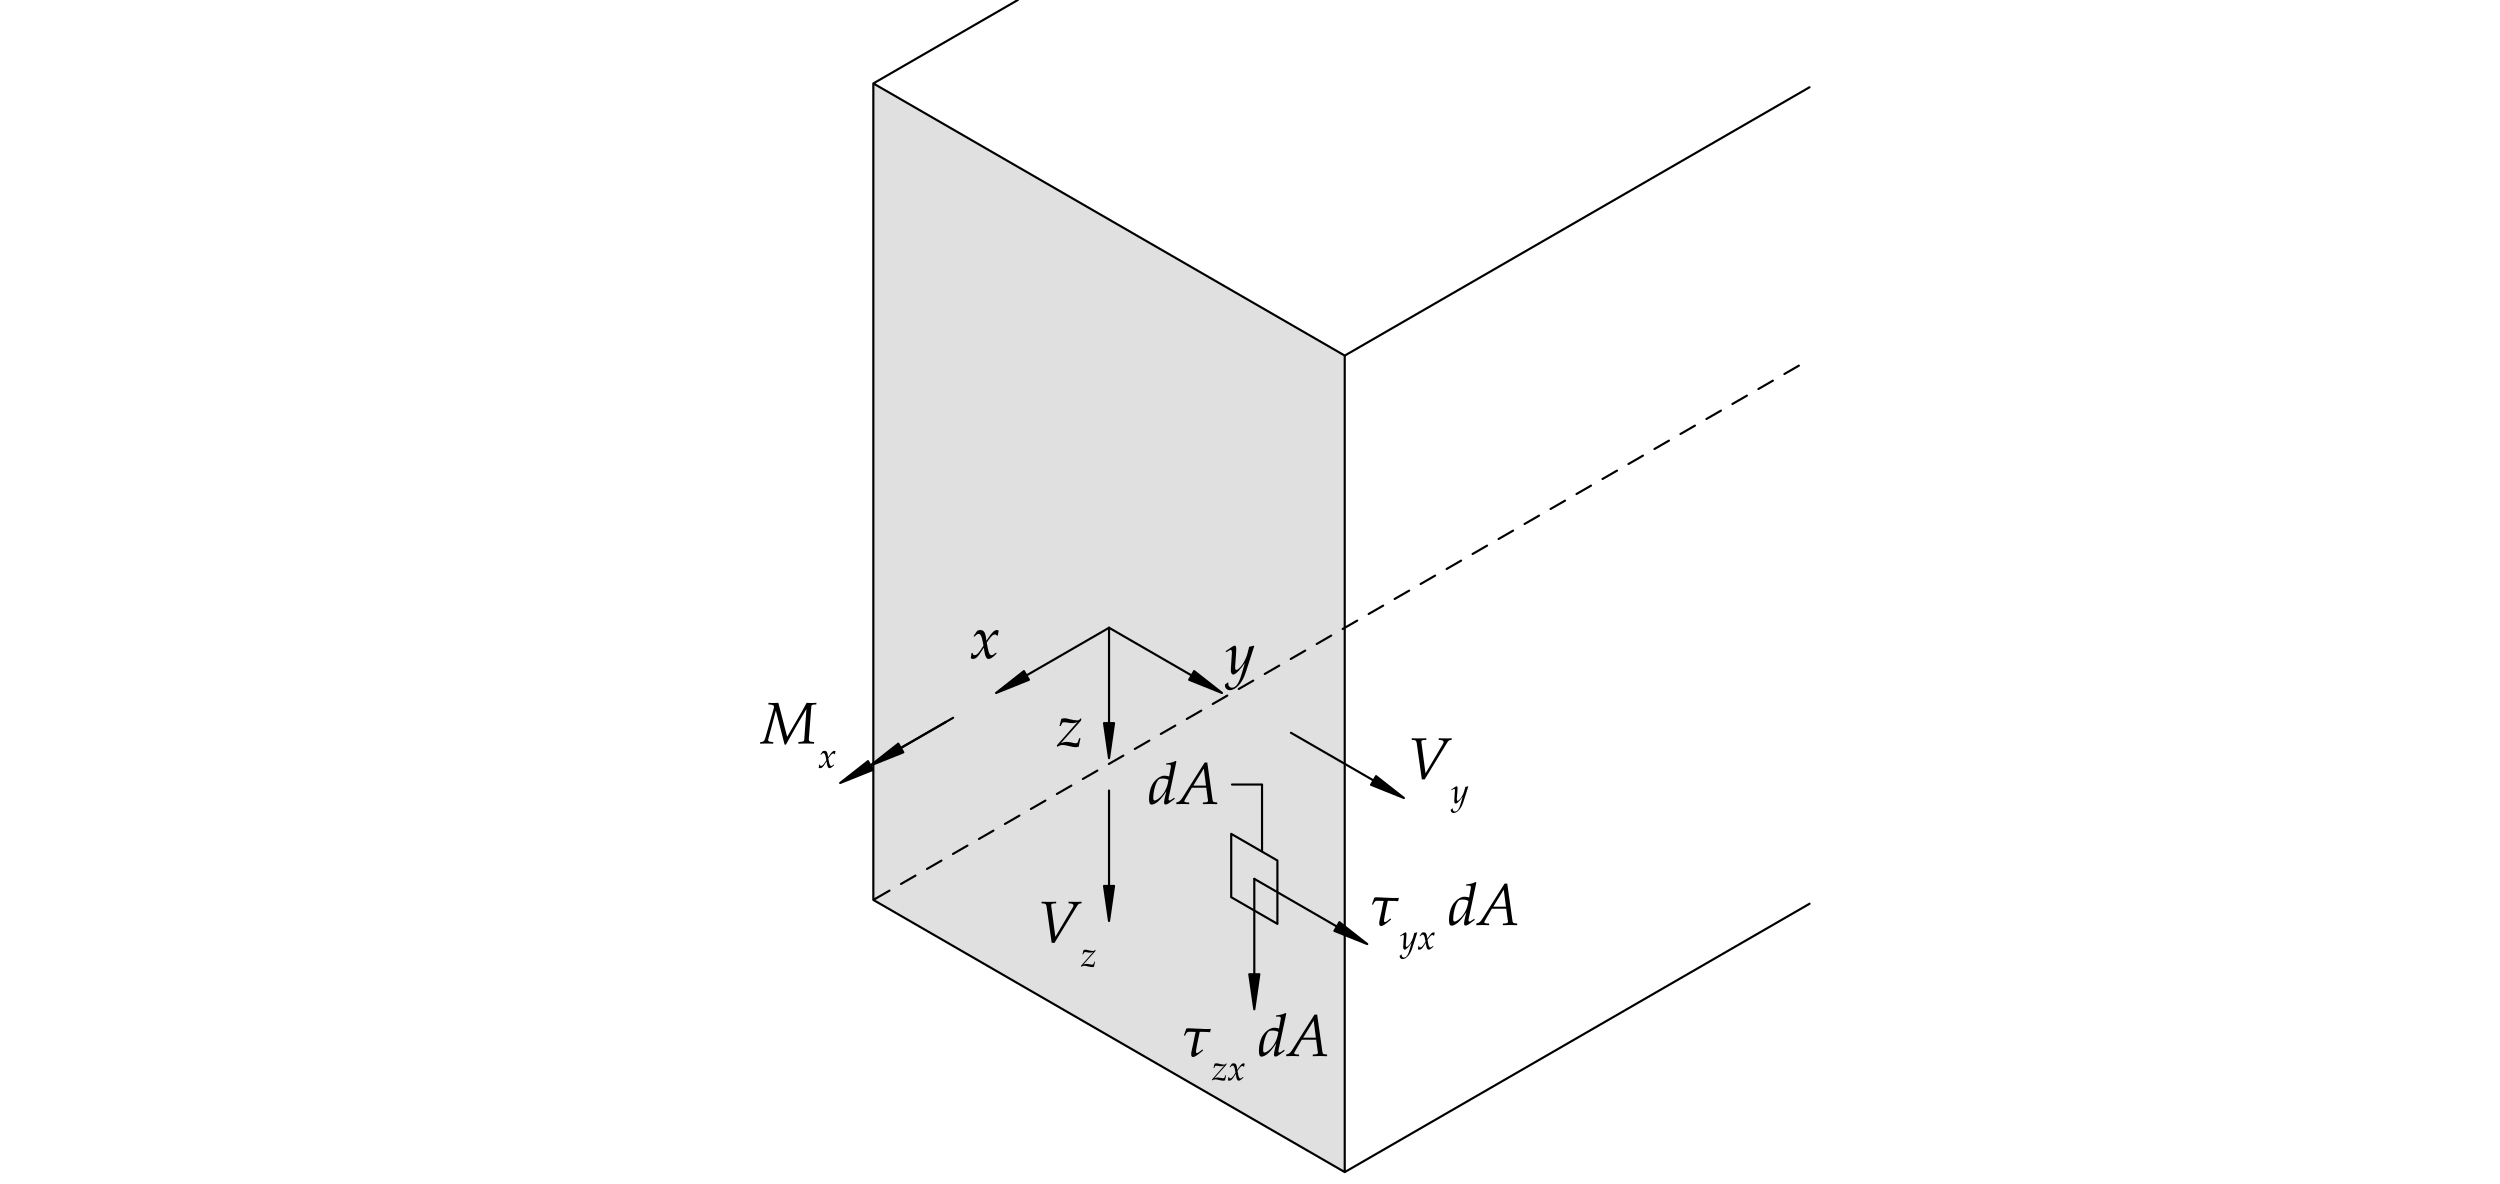
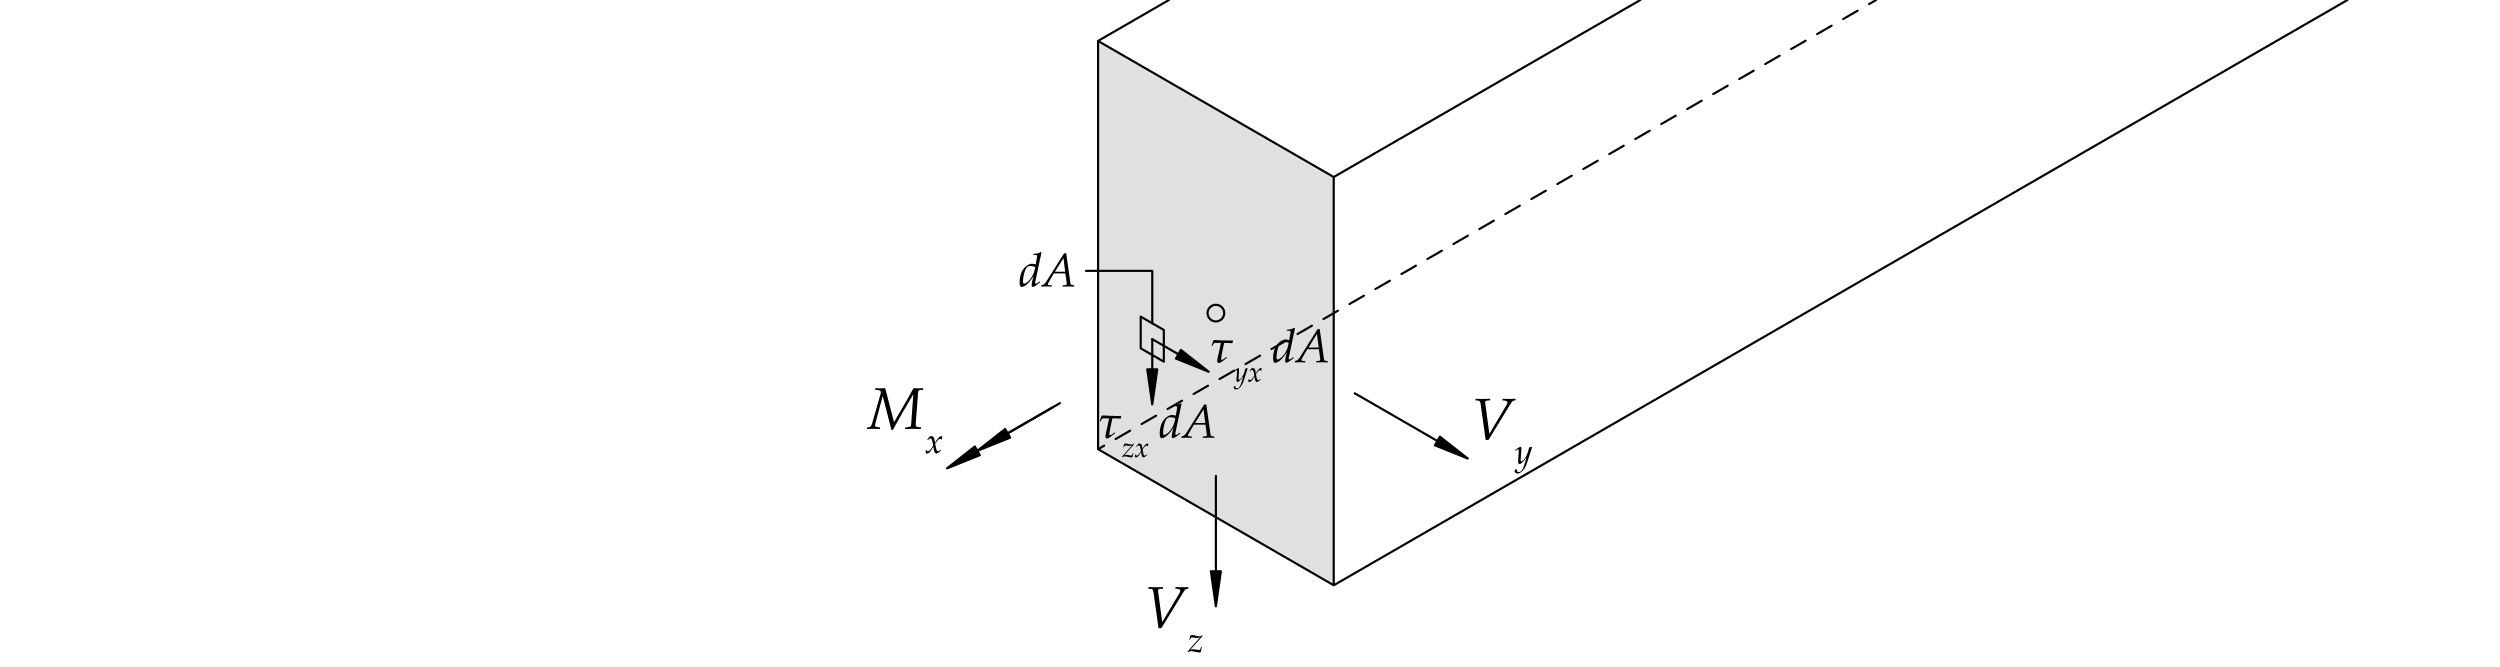
- <svg xmlns="http://www.w3.org/2000/svg" version="1.1" id="svg1" width="566.929" height="268.347" viewBox="0 0 566.929 268.347">
+ <svg xmlns="http://www.w3.org/2000/svg" version="1.1" id="svg1" width="566.929" height="151.181" viewBox="0 0 566.929 151.181">
  <defs id="defs1">
-     <clipPath clipPathUnits="userSpaceOnUse" id="clipPath3">
-       <path d="M 88.094,201.262 V -0.002 H 307.761 V 201.262 H 88.094" transform="matrix(1,0,0,-1,-165.0108,89.28959)" clip-rule="evenodd" id="path3" />
-     </clipPath>
    <clipPath clipPathUnits="userSpaceOnUse" id="clipPath4">
-       <path d="M 88.094,201.262 V -0.002 H 307.761 V 201.262 H 88.094" transform="matrix(1,0,0,-1,-208.4153,86.6405)" clip-rule="evenodd" id="path4" />
+       <path d="M -0.004,-0.001 V 113.387 H 425.201 V -0.001 H -0.004" transform="matrix(1,0,0,-1,-194.5728,6.61933)" clip-rule="evenodd" id="path4" />
    </clipPath>
    <clipPath clipPathUnits="userSpaceOnUse" id="clipPath5">
-       <path d="M 88.094,201.262 V -0.002 H 307.761 V 201.262 H 88.094" transform="matrix(1,0,0,-1,-176.3996,40.9778)" clip-rule="evenodd" id="path5" />
+       <path d="M -0.004,-0.001 V 113.387 H 425.201 V -0.001 H -0.004" transform="matrix(1,0,0,-1,-202.0062,2.485473)" clip-rule="evenodd" id="path5" />
    </clipPath>
    <clipPath clipPathUnits="userSpaceOnUse" id="clipPath6">
-       <path d="M 88.094,201.262 V -0.002 H 307.761 V 201.262 H 88.094" transform="matrix(1,0,0,-1,-183.833,36.84394)" clip-rule="evenodd" id="path6" />
+       <path d="M -0.004,-0.001 V 113.387 H 425.201 V -0.001 H -0.004" transform="matrix(1,0,0,-1,-147.6307,40.44626)" clip-rule="evenodd" id="path6" />
    </clipPath>
    <clipPath clipPathUnits="userSpaceOnUse" id="clipPath7">
-       <path d="M 88.094,201.262 V -0.002 H 307.761 V 201.262 H 88.094" transform="matrix(1,0,0,-1,-239.3553,68.77726)" clip-rule="evenodd" id="path7" />
+       <path d="M -0.004,-0.001 V 113.387 H 425.201 V -0.001 H -0.004" transform="matrix(1,0,0,-1,-157.366,36.3124)" clip-rule="evenodd" id="path7" />
    </clipPath>
    <clipPath clipPathUnits="userSpaceOnUse" id="clipPath8">
-       <path d="M 88.094,201.262 V -0.002 H 307.761 V 201.262 H 88.094" transform="matrix(1,0,0,-1,-246.7887,64.6434)" clip-rule="evenodd" id="path8" />
+       <path d="M -0.004,-0.001 V 113.387 H 425.201 V -0.001 H -0.004" transform="matrix(1,0,0,-1,-250.2131,38.64242)" clip-rule="evenodd" id="path8" />
    </clipPath>
    <clipPath clipPathUnits="userSpaceOnUse" id="clipPath9">
-       <path d="M 88.094,201.262 V -0.002 H 307.761 V 201.262 H 88.094" transform="matrix(1,0,0,-1,-201.1406,21.65498)" clip-rule="evenodd" id="path9" />
+       <path d="M -0.004,-0.001 V 113.387 H 425.201 V -0.001 H -0.004" transform="matrix(1,0,0,-1,-257.6465,34.50856)" clip-rule="evenodd" id="path9" />
    </clipPath>
    <clipPath clipPathUnits="userSpaceOnUse" id="clipPath10">
-       <path d="M 88.094,201.262 V -0.002 H 307.761 V 201.262 H 88.094" transform="matrix(1,0,0,-1,-206.1214,17.52112)" clip-rule="evenodd" id="path10" />
+       <path d="M -0.004,-0.001 V 113.387 H 425.201 V -0.001 H -0.004" transform="matrix(1,0,0,-1,-205.8718,51.77657)" clip-rule="evenodd" id="path10" />
    </clipPath>
    <clipPath clipPathUnits="userSpaceOnUse" id="clipPath11">
-       <path d="M 88.094,201.262 V -0.002 H 307.761 V 201.262 H 88.094" transform="matrix(1,0,0,-1,-213.9408,21.65498)" clip-rule="evenodd" id="path11" />
+       <path d="M -0.004,-0.001 V 113.387 H 425.201 V -0.001 H -0.004" transform="matrix(1,0,0,-1,-209.8564,48.46949)" clip-rule="evenodd" id="path11" />
    </clipPath>
    <clipPath clipPathUnits="userSpaceOnUse" id="clipPath12">
-       <path d="M 88.094,201.262 V -0.002 H 307.761 V 201.262 H 88.094" transform="matrix(1,0,0,-1,-233.1224,43.93321)" clip-rule="evenodd" id="path12" />
+       <path d="M -0.004,-0.001 V 113.387 H 425.201 V -0.001 H -0.004" transform="matrix(1,0,0,-1,-216.3893,51.77657)" clip-rule="evenodd" id="path12" />
    </clipPath>
    <clipPath clipPathUnits="userSpaceOnUse" id="clipPath13">
-       <path d="M 88.094,201.262 V -0.002 H 307.761 V 201.262 H 88.094" transform="matrix(1,0,0,-1,-238.1032,39.79935)" clip-rule="evenodd" id="path13" />
+       <path d="M -0.004,-0.001 V 113.387 H 425.201 V -0.001 H -0.004" transform="matrix(1,0,0,-1,-186.8597,38.94559)" clip-rule="evenodd" id="path13" />
    </clipPath>
    <clipPath clipPathUnits="userSpaceOnUse" id="clipPath14">
-       <path d="M 88.094,201.262 V -0.002 H 307.761 V 201.262 H 88.094" transform="matrix(1,0,0,-1,-246.2694,43.93321)" clip-rule="evenodd" id="path14" />
+       <path d="M -0.004,-0.001 V 113.387 H 425.201 V -0.001 H -0.004" transform="matrix(1,0,0,-1,-190.8443,35.63851)" clip-rule="evenodd" id="path14" />
    </clipPath>
    <clipPath clipPathUnits="userSpaceOnUse" id="clipPath15">
-       <path d="M 88.094,201.262 V -0.002 H 307.761 V 201.262 H 88.094" transform="matrix(1,0,0,-1,-179.7557,74.2843)" clip-rule="evenodd" id="path15" />
+       <path d="M -0.004,-0.001 V 113.387 H 425.201 V -0.001 H -0.004" transform="matrix(1,0,0,-1,-197.0998,38.94559)" clip-rule="evenodd" id="path15" />
    </clipPath>
    <clipPath clipPathUnits="userSpaceOnUse" id="clipPath16">
-       <path d="M 88.094,201.262 V -0.002 H 307.761 V 201.262 H 88.094" transform="matrix(1,0,0,-1,-129.4574,74.80473)" clip-rule="evenodd" id="path16" />
-     </clipPath>
-     <clipPath clipPathUnits="userSpaceOnUse" id="clipPath17">
-       <path d="M 88.094,201.262 V -0.002 H 307.761 V 201.262 H 88.094" transform="matrix(1,0,0,-1,-139.1927,70.67087)" clip-rule="evenodd" id="path17" />
-     </clipPath>
-     <clipPath clipPathUnits="userSpaceOnUse" id="clipPath18">
-       <path d="M 88.094,201.262 V -0.002 H 307.761 V 201.262 H 88.094" transform="matrix(1,0,0,-1,-195.2525,64.52129)" clip-rule="evenodd" id="path18" />
+       <path d="M -0.004,-0.001 V 113.387 H 425.201 V -0.001 H -0.004" transform="matrix(1,0,0,-1,-173.2714,64.66904)" clip-rule="evenodd" id="path16" />
    </clipPath>
  </defs>
  <g id="layer-MC0">
-     <path id="path1" d="M 148.535,187.07 V 48.202 l 80.176,-46.29 v 138.869 z" style="fill:#e0e0e0;fill-opacity:1;fill-rule:nonzero;stroke:none" transform="matrix(1.333333,0,0,-1.333333,0,268.3467)" />
+     <path id="path1" d="M 186.752,106.422 V 36.988 L 226.84,13.843 v 69.434 z" style="fill:#e0e0e0;fill-opacity:1;fill-rule:nonzero;stroke:none" transform="matrix(1.333333,0,0,-1.333333,0,151.1813)" />
  </g>
-   <path id="path2" d="m 148.825,48.369 2.455,1.417 m 1.964,1.134 2.455,1.417 m 1.964,1.134 2.455,1.417 m 1.964,1.134 2.455,1.417 m 1.964,1.134 2.455,1.417 m 1.964,1.134 2.455,1.417 m 1.964,1.134 2.455,1.417 m 1.964,1.134 2.455,1.417 m 1.964,1.134 2.455,1.417 m 1.964,1.134 2.455,1.417 m 1.964,1.134 2.455,1.417 m 1.964,1.134 2.455,1.417 m 1.964,1.134 2.455,1.417 m 1.964,1.134 2.455,1.417 m 1.964,1.134 2.455,1.417 m 1.964,1.134 2.455,1.417 m 1.964,1.134 2.455,1.417 m 1.964,1.134 2.455,1.417 m 1.964,1.134 2.455,1.417 m 1.964,1.134 2.455,1.417 m 1.964,1.134 2.455,1.417 m 1.964,1.134 2.455,1.417 m 1.964,1.134 2.455,1.417 m 1.964,1.134 2.455,1.417 m 1.964,1.134 2.455,1.417 m 1.964,1.134 2.455,1.417 m 1.964,1.134 2.455,1.417 m 1.964,1.134 2.455,1.417 m 1.964,1.134 2.455,1.417 m 1.964,1.134 2.455,1.417 m 1.964,1.134 2.455,1.417 m 1.964,1.134 2.455,1.417 m 1.964,1.134 2.455,1.417 m 1.964,1.134 2.455,1.417 m 1.964,1.134 2.455,1.417 m 1.964,1.134 2.455,1.417 M 148.535,48.202 v 0 138.869 M 228.711,1.912 v 138.869 l -80.176,46.29 m 0,-138.869 80.176,-46.29 m -80.176,185.158 24.58,14.192 m 134.646,-14.841 -79.051,-45.64 m 0,-138.869 79.051,45.64" style="fill:none;stroke:#000000;stroke-width:0.368;stroke-linecap:round;stroke-linejoin:round;stroke-miterlimit:10;stroke-dasharray:none;stroke-opacity:1" transform="matrix(1.333333,0,0,-1.333333,0,268.3467)" />
-   <text id="text2" xml:space="preserve" transform="matrix(1.333333,0,0,1.333333,220.0144,149.2939)" clip-path="url(#clipPath3)">
-     <tspan style="font-style:italic;font-variant:normal;font-weight:normal;font-stretch:normal;font-size:10.007px;font-family:'Palatino Linotype';writing-mode:lr-tb;fill:#000000;fill-opacity:1;fill-rule:nonzero;stroke:none" x="0" y="0" id="tspan2">x</tspan>
+   <path id="path2" d="m 208.213,60.133 c 0,0.783 -0.635,1.417 -1.417,1.417 m 0,0 c -0.783,0 -1.417,-0.635 -1.417,-1.417 m 0,0 c 0,-0.783 0.635,-1.417 1.417,-1.417 m 0,0 c 0.783,0 1.417,0.635 1.417,1.417" style="fill:none;stroke:#000000;stroke-width:0.368;stroke-linecap:round;stroke-linejoin:round;stroke-miterlimit:10;stroke-dasharray:none;stroke-opacity:1" transform="matrix(1.333333,0,0,-1.333333,0,151.1813)" />
+   <path id="path3" d="m 186.752,36.988 1.032,0.596 m 1.964,1.134 2.455,1.417 m 1.964,1.134 2.455,1.417 m 1.964,1.134 2.455,1.417 m 1.964,1.134 2.455,1.417 m 1.964,1.134 2.455,1.417 m 1.964,1.134 2.455,1.417 m 1.964,1.134 2.455,1.417 m 1.964,1.134 2.455,1.417 m 1.964,1.134 2.455,1.417 m 1.964,1.134 2.455,1.417 m 1.964,1.134 2.455,1.417 m 1.964,1.134 2.455,1.417 m 1.964,1.134 2.455,1.417 m 1.964,1.134 2.455,1.417 m 1.964,1.134 2.455,1.417 m 1.964,1.134 2.455,1.417 m 1.964,1.134 2.455,1.417 m 1.964,1.134 2.455,1.417 m 1.964,1.134 2.455,1.417 m 1.964,1.134 2.455,1.417 m 1.964,1.134 2.455,1.417 m 1.964,1.134 2.455,1.417 m 1.964,1.134 2.455,1.417 m 1.964,1.134 2.455,1.417 m 1.964,1.134 2.455,1.417 m 1.964,1.134 2.455,1.417 m 1.964,1.134 2.455,1.417 m 1.964,1.134 2.455,1.417 m 1.964,1.134 2.455,1.417 m 1.964,1.134 1.187,0.685 m -132.327,-76.399 v 0 69.434 M 226.84,13.843 v 69.434 l -40.088,23.145 m 0,-69.434 40.088,-23.145 m -40.088,92.579 12.063,6.965 m 80.176,0 -52.151,-30.109 m 0,-69.434 172.415,99.544" style="fill:none;stroke:#000000;stroke-width:0.368;stroke-linecap:round;stroke-linejoin:round;stroke-miterlimit:10;stroke-dasharray:none;stroke-opacity:1" transform="matrix(1.333333,0,0,-1.333333,0,151.1813)" />
+   <text id="text3" xml:space="preserve" transform="matrix(1.333333,0,0,1.333333,259.4304,142.3556)" clip-path="url(#clipPath4)">
+     <tspan style="font-style:italic;font-variant:normal;font-weight:normal;font-stretch:normal;font-size:10.007px;font-family:'Palatino Linotype';writing-mode:lr-tb;fill:#000000;fill-opacity:1;fill-rule:nonzero;stroke:none" x="0" y="0" id="tspan3">V</tspan>
  </text>
-   <text id="text3" xml:space="preserve" transform="matrix(1.333333,0,0,1.333333,277.887,152.826)" clip-path="url(#clipPath4)">
-     <tspan style="font-style:italic;font-variant:normal;font-weight:normal;font-stretch:normal;font-size:10.007px;font-family:'Palatino Linotype';writing-mode:lr-tb;fill:#000000;fill-opacity:1;fill-rule:nonzero;stroke:none" x="0" y="0" id="tspan3">y</tspan>
+   <text id="text4" xml:space="preserve" transform="matrix(1.333333,0,0,1.333333,269.3416,147.8674)" clip-path="url(#clipPath5)">
+     <tspan style="font-style:italic;font-variant:normal;font-weight:normal;font-stretch:normal;font-size:6.004px;font-family:'Palatino Linotype';writing-mode:lr-tb;fill:#000000;fill-opacity:1;fill-rule:nonzero;stroke:none" x="0" y="0" id="tspan4">z</tspan>
  </text>
-   <text id="text4" xml:space="preserve" transform="matrix(1.333333,0,0,1.333333,235.1994,213.7096)" clip-path="url(#clipPath5)">
-     <tspan style="font-style:italic;font-variant:normal;font-weight:normal;font-stretch:normal;font-size:10.007px;font-family:'Palatino Linotype';writing-mode:lr-tb;fill:#000000;fill-opacity:1;fill-rule:nonzero;stroke:none" x="0" y="0" id="tspan4">V</tspan>
+   <text id="text5" xml:space="preserve" transform="matrix(1.333333,0,0,1.333333,196.8409,97.25299)" clip-path="url(#clipPath6)">
+     <tspan style="font-style:italic;font-variant:normal;font-weight:normal;font-stretch:normal;font-size:10.007px;font-family:'Palatino Linotype';writing-mode:lr-tb;fill:#000000;fill-opacity:1;fill-rule:nonzero;stroke:none" x="0" y="0" id="tspan5">M</tspan>
  </text>
-   <text id="text5" xml:space="preserve" transform="matrix(1.333333,0,0,1.333333,245.1106,219.2214)" clip-path="url(#clipPath6)">
-     <tspan style="font-style:italic;font-variant:normal;font-weight:normal;font-stretch:normal;font-size:6.004px;font-family:'Palatino Linotype';writing-mode:lr-tb;fill:#000000;fill-opacity:1;fill-rule:nonzero;stroke:none" x="0" y="0" id="tspan5">z</tspan>
+   <text id="text6" xml:space="preserve" transform="matrix(1.333333,0,0,1.333333,209.8213,102.7648)" clip-path="url(#clipPath7)">
+     <tspan style="font-style:italic;font-variant:normal;font-weight:normal;font-stretch:normal;font-size:6.004px;font-family:'Palatino Linotype';writing-mode:lr-tb;fill:#000000;fill-opacity:1;fill-rule:nonzero;stroke:none" x="0" y="0" id="tspan6">x</tspan>
  </text>
-   <text id="text6" xml:space="preserve" transform="matrix(1.333333,0,0,1.333333,319.1404,176.6437)" clip-path="url(#clipPath7)">
-     <tspan style="font-style:italic;font-variant:normal;font-weight:normal;font-stretch:normal;font-size:10.007px;font-family:'Palatino Linotype';writing-mode:lr-tb;fill:#000000;fill-opacity:1;fill-rule:nonzero;stroke:none" x="0" y="0" id="tspan6">V</tspan>
+   <text id="text7" xml:space="preserve" transform="matrix(1.333333,0,0,1.333333,333.6174,99.65811)" clip-path="url(#clipPath8)">
+     <tspan style="font-style:italic;font-variant:normal;font-weight:normal;font-stretch:normal;font-size:10.007px;font-family:'Palatino Linotype';writing-mode:lr-tb;fill:#000000;fill-opacity:1;fill-rule:nonzero;stroke:none" x="0" y="0" id="tspan7">V</tspan>
  </text>
-   <text id="text7" xml:space="preserve" transform="matrix(1.333333,0,0,1.333333,329.0516,182.1555)" clip-path="url(#clipPath8)">
-     <tspan style="font-style:italic;font-variant:normal;font-weight:normal;font-stretch:normal;font-size:6.004px;font-family:'Palatino Linotype';writing-mode:lr-tb;fill:#000000;fill-opacity:1;fill-rule:nonzero;stroke:none" x="0" y="0" id="tspan7">y</tspan>
+   <text id="text8" xml:space="preserve" transform="matrix(1.333333,0,0,1.333333,343.5286,105.1699)" clip-path="url(#clipPath9)">
+     <tspan style="font-style:italic;font-variant:normal;font-weight:normal;font-stretch:normal;font-size:6.004px;font-family:'Palatino Linotype';writing-mode:lr-tb;fill:#000000;fill-opacity:1;fill-rule:nonzero;stroke:none" x="0" y="0" id="tspan8">y</tspan>
  </text>
-   <text id="text8" xml:space="preserve" transform="matrix(1.333333,0,0,1.333333,268.1875,239.4734)" clip-path="url(#clipPath9)">
-     <tspan style="font-style:italic;font-variant:normal;font-weight:normal;font-stretch:normal;font-size:10.007px;font-family:'Palatino Linotype';writing-mode:lr-tb;fill:#000000;fill-opacity:1;fill-rule:nonzero;stroke:none" x="0" y="0" id="tspan8">τ</tspan>
+   <text id="text9" xml:space="preserve" transform="matrix(1.333333,0,0,1.333333,274.4957,82.14591)" clip-path="url(#clipPath10)">
+     <tspan style="font-style:italic;font-variant:normal;font-weight:normal;font-stretch:normal;font-size:8.006px;font-family:'Palatino Linotype';writing-mode:lr-tb;fill:#000000;fill-opacity:1;fill-rule:nonzero;stroke:none" x="0" y="0" id="tspan9">τ</tspan>
  </text>
-   <text id="text9" xml:space="preserve" transform="matrix(1.333333,0,0,1.333333,274.8285,244.9852)" clip-path="url(#clipPath10)">
-     <tspan style="font-style:italic;font-variant:normal;font-weight:normal;font-stretch:normal;font-size:6.004px;font-family:'Palatino Linotype';writing-mode:lr-tb;fill:#000000;fill-opacity:1;fill-rule:nonzero;stroke:none" x="0 2.666 5.668" y="0" id="tspan9">zx </tspan>
+   <text id="text10" xml:space="preserve" transform="matrix(1.333333,0,0,1.333333,279.8085,86.55535)" clip-path="url(#clipPath11)">
+     <tspan style="font-style:italic;font-variant:normal;font-weight:normal;font-stretch:normal;font-size:4.803px;font-family:'Palatino Linotype';writing-mode:lr-tb;fill:#000000;fill-opacity:1;fill-rule:nonzero;stroke:none" x="0 2.402 4.803" y="0" id="tspan10">yx </tspan>
  </text>
-   <text id="text10" xml:space="preserve" transform="matrix(1.333333,0,0,1.333333,285.2543,239.4734)" clip-path="url(#clipPath11)">
-     <tspan style="font-style:italic;font-variant:normal;font-weight:normal;font-stretch:normal;font-size:10.007px;font-family:'Palatino Linotype';writing-mode:lr-tb;fill:#000000;fill-opacity:1;fill-rule:nonzero;stroke:none" x="0 5.004" y="0" id="tspan10">dA</tspan>
+   <text id="text11" xml:space="preserve" transform="matrix(1.333333,0,0,1.333333,288.5191,82.14591)" clip-path="url(#clipPath12)">
+     <tspan style="font-style:italic;font-variant:normal;font-weight:normal;font-stretch:normal;font-size:8.006px;font-family:'Palatino Linotype';writing-mode:lr-tb;fill:#000000;fill-opacity:1;fill-rule:nonzero;stroke:none" x="0 4.003" y="0" id="tspan11">dA</tspan>
  </text>
-   <text id="text11" xml:space="preserve" transform="matrix(1.333333,0,0,1.333333,310.8299,209.769)" clip-path="url(#clipPath12)">
-     <tspan style="font-style:italic;font-variant:normal;font-weight:normal;font-stretch:normal;font-size:10.007px;font-family:'Palatino Linotype';writing-mode:lr-tb;fill:#000000;fill-opacity:1;fill-rule:nonzero;stroke:none" x="0" y="0" id="tspan11">τ</tspan>
+   <text id="text12" xml:space="preserve" transform="matrix(1.333333,0,0,1.333333,249.1462,99.25388)" clip-path="url(#clipPath13)">
+     <tspan style="font-style:italic;font-variant:normal;font-weight:normal;font-stretch:normal;font-size:8.006px;font-family:'Palatino Linotype';writing-mode:lr-tb;fill:#000000;fill-opacity:1;fill-rule:nonzero;stroke:none" x="0" y="0" id="tspan12">τ</tspan>
  </text>
-   <text id="text12" xml:space="preserve" transform="matrix(1.333333,0,0,1.333333,317.4709,215.2809)" clip-path="url(#clipPath13)">
-     <tspan style="font-style:italic;font-variant:normal;font-weight:normal;font-stretch:normal;font-size:6.004px;font-family:'Palatino Linotype';writing-mode:lr-tb;fill:#000000;fill-opacity:1;fill-rule:nonzero;stroke:none" x="0 3.002 6.004" y="0" id="tspan12">yx </tspan>
+   <text id="text13" xml:space="preserve" transform="matrix(1.333333,0,0,1.333333,254.459,103.6633)" clip-path="url(#clipPath14)">
+     <tspan style="font-style:italic;font-variant:normal;font-weight:normal;font-stretch:normal;font-size:4.803px;font-family:'Palatino Linotype';writing-mode:lr-tb;fill:#000000;fill-opacity:1;fill-rule:nonzero;stroke:none" x="0 2.133 4.534" y="0" id="tspan13">zx </tspan>
  </text>
-   <text id="text13" xml:space="preserve" transform="matrix(1.333333,0,0,1.333333,328.3592,209.769)" clip-path="url(#clipPath14)">
-     <tspan style="font-style:italic;font-variant:normal;font-weight:normal;font-stretch:normal;font-size:10.007px;font-family:'Palatino Linotype';writing-mode:lr-tb;fill:#000000;fill-opacity:1;fill-rule:nonzero;stroke:none" x="0 5.004" y="0" id="tspan13">dA</tspan>
+   <text id="text14" xml:space="preserve" transform="matrix(1.333333,0,0,1.333333,262.7997,99.25388)" clip-path="url(#clipPath15)">
+     <tspan style="font-style:italic;font-variant:normal;font-weight:normal;font-stretch:normal;font-size:8.006px;font-family:'Palatino Linotype';writing-mode:lr-tb;fill:#000000;fill-opacity:1;fill-rule:nonzero;stroke:none" x="0 4.003" y="0" id="tspan14">dA</tspan>
  </text>
-   <text id="text14" xml:space="preserve" transform="matrix(1.333333,0,0,1.333333,239.6743,169.3009)" clip-path="url(#clipPath15)">
-     <tspan style="font-style:italic;font-variant:normal;font-weight:normal;font-stretch:normal;font-size:10.007px;font-family:'Palatino Linotype';writing-mode:lr-tb;fill:#000000;fill-opacity:1;fill-rule:nonzero;stroke:none" x="0" y="0" id="tspan14">z</tspan>
+   <text id="text15" xml:space="preserve" transform="matrix(1.333333,0,0,1.333333,231.0286,64.95595)" clip-path="url(#clipPath16)">
+     <tspan style="font-style:italic;font-variant:normal;font-weight:normal;font-stretch:normal;font-size:8.006px;font-family:'Palatino Linotype';writing-mode:lr-tb;fill:#000000;fill-opacity:1;fill-rule:nonzero;stroke:none" x="0 4.003" y="0" id="tspan15">dA</tspan>
  </text>
-   <text id="text15" xml:space="preserve" transform="matrix(1.333333,0,0,1.333333,172.6099,168.607)" clip-path="url(#clipPath16)">
-     <tspan style="font-style:italic;font-variant:normal;font-weight:normal;font-stretch:normal;font-size:10.007px;font-family:'Palatino Linotype';writing-mode:lr-tb;fill:#000000;fill-opacity:1;fill-rule:nonzero;stroke:none" x="0" y="0" id="tspan15">M</tspan>
-   </text>
-   <text id="text16" xml:space="preserve" transform="matrix(1.333333,0,0,1.333333,185.5903,174.1188)" clip-path="url(#clipPath17)">
-     <tspan style="font-style:italic;font-variant:normal;font-weight:normal;font-stretch:normal;font-size:6.004px;font-family:'Palatino Linotype';writing-mode:lr-tb;fill:#000000;fill-opacity:1;fill-rule:nonzero;stroke:none" x="0" y="0" id="tspan16">x</tspan>
-   </text>
-   <text id="text17" xml:space="preserve" transform="matrix(1.333333,0,0,1.333333,260.3367,182.3183)" clip-path="url(#clipPath18)">
-     <tspan style="font-style:italic;font-variant:normal;font-weight:normal;font-stretch:normal;font-size:10.007px;font-family:'Palatino Linotype';writing-mode:lr-tb;fill:#000000;fill-opacity:1;fill-rule:nonzero;stroke:none" x="0 5.004" y="0" id="tspan17">dA</tspan>
-   </text>
-   <path id="path19" d="m 209.544,67.828 h 5.102 V 56.41 m -5.244,3.028 V 48.666 m 0,10.772 7.856,-4.535 V 44.13 m -7.856,4.535 7.856,-4.535 M 188.623,94.491 V 72.314 m 0,5.953 v 0.425 m 0,-6.378 v 0 l 0.85,5.953 h -1.701 l 0.85,-5.953" style="fill:none;stroke:#000000;stroke-width:0.368;stroke-linecap:round;stroke-linejoin:round;stroke-miterlimit:10;stroke-dasharray:none;stroke-opacity:1" transform="matrix(1.333333,0,0,-1.333333,0,268.3467)" />
-   <path id="path20" d="m 187.772,78.267 0.85,-5.953 0.85,5.953 z" style="fill:#000000;fill-opacity:1;fill-rule:nonzero;stroke:none" transform="matrix(1.333333,0,0,-1.333333,0,268.3467)" />
-   <path id="path21" d="m 188.623,94.491 19.206,-11.088 m -5.155,2.976 -0.368,0.213 m 5.523,-3.189 v 0 l -4.73,3.713 -0.85,-1.473 5.58,-2.24" style="fill:none;stroke:#000000;stroke-width:0.368;stroke-linecap:round;stroke-linejoin:round;stroke-miterlimit:10;stroke-dasharray:none;stroke-opacity:1" transform="matrix(1.333333,0,0,-1.333333,0,268.3467)" />
-   <path id="path22" d="m 202.248,85.643 5.58,-2.24 -4.73,3.713 z" style="fill:#000000;fill-opacity:1;fill-rule:nonzero;stroke:none" transform="matrix(1.333333,0,0,-1.333333,0,268.3467)" />
-   <path id="path23" d="M 188.623,94.491 169.417,83.403 m 5.155,2.976 0.368,0.213 m -5.523,-3.189 v 0 l 5.58,2.24 -0.85,1.473 -4.73,-3.713" style="fill:none;stroke:#000000;stroke-width:0.368;stroke-linecap:round;stroke-linejoin:round;stroke-miterlimit:10;stroke-dasharray:none;stroke-opacity:1" transform="matrix(1.333333,0,0,-1.333333,0,268.3467)" />
-   <path id="path24" d="m 174.147,87.116 -4.73,-3.713 5.58,2.24 z" style="fill:#000000;fill-opacity:1;fill-rule:nonzero;stroke:none" transform="matrix(1.333333,0,0,-1.333333,0,268.3467)" />
-   <path id="path25" d="M 188.623,66.805 V 44.628 m 0,5.953 v 0.425 m 0,-6.378 v 0 l 0.85,5.953 h -1.701 l 0.85,-5.953" style="fill:none;stroke:#000000;stroke-width:0.368;stroke-linecap:round;stroke-linejoin:round;stroke-miterlimit:10;stroke-dasharray:none;stroke-opacity:1" transform="matrix(1.333333,0,0,-1.333333,0,268.3467)" />
-   <path id="path26" d="m 187.772,50.581 0.85,-5.953 0.85,5.953 z" style="fill:#000000;fill-opacity:1;fill-rule:nonzero;stroke:none" transform="matrix(1.333333,0,0,-1.333333,0,268.3467)" />
-   <path id="path27" d="m 219.563,76.628 19.206,-11.088 m -5.155,2.976 -0.368,0.213 m 5.523,-3.189 v 0 l -4.73,3.713 -0.85,-1.473 5.58,-2.24" style="fill:none;stroke:#000000;stroke-width:0.368;stroke-linecap:round;stroke-linejoin:round;stroke-miterlimit:10;stroke-dasharray:none;stroke-opacity:1" transform="matrix(1.333333,0,0,-1.333333,0,268.3467)" />
-   <path id="path28" d="m 233.188,67.779 5.58,-2.24 -4.73,3.713 z" style="fill:#000000;fill-opacity:1;fill-rule:nonzero;stroke:none" transform="matrix(1.333333,0,0,-1.333333,0,268.3467)" />
-   <path id="path29" d="M 162.101,79.179 142.896,68.091 m 5.155,2.976 0.368,0.213 m -5.523,-3.189 v 0 l 5.58,2.24 -0.85,1.473 -4.73,-3.713" style="fill:none;stroke:#000000;stroke-width:0.368;stroke-linecap:round;stroke-linejoin:round;stroke-miterlimit:10;stroke-dasharray:none;stroke-opacity:1" transform="matrix(1.333333,0,0,-1.333333,0,268.3467)" />
-   <path id="path30" d="m 147.626,71.804 -4.73,-3.713 5.58,2.24 z" style="fill:#000000;fill-opacity:1;fill-rule:nonzero;stroke:none" transform="matrix(1.333333,0,0,-1.333333,0,268.3467)" />
-   <path id="path31" d="m 160.874,78.47 -12.823,-7.403 m 5.155,2.976 0.368,0.213 m -5.523,-3.189 v 0 l 5.58,2.24 -0.85,1.473 -4.73,-3.713" style="fill:none;stroke:#000000;stroke-width:0.368;stroke-linecap:round;stroke-linejoin:round;stroke-miterlimit:10;stroke-dasharray:none;stroke-opacity:1" transform="matrix(1.333333,0,0,-1.333333,0,268.3467)" />
-   <path id="path32" d="m 152.781,74.78 -4.73,-3.713 5.58,2.24 z" style="fill:#000000;fill-opacity:1;fill-rule:nonzero;stroke:none" transform="matrix(1.333333,0,0,-1.333333,0,268.3467)" />
-   <path id="path33" d="M 213.33,51.784 V 29.607 m 0,5.953 v 0.425 m 0,-6.378 v 0 l 0.85,5.953 h -1.701 l 0.85,-5.953" style="fill:none;stroke:#000000;stroke-width:0.368;stroke-linecap:round;stroke-linejoin:round;stroke-miterlimit:10;stroke-dasharray:none;stroke-opacity:1" transform="matrix(1.333333,0,0,-1.333333,0,268.3467)" />
-   <path id="path34" d="m 212.479,35.56 0.85,-5.953 0.85,5.953 z" style="fill:#000000;fill-opacity:1;fill-rule:nonzero;stroke:none" transform="matrix(1.333333,0,0,-1.333333,0,268.3467)" />
-   <path id="path35" d="m 213.33,51.784 19.206,-11.088 m -5.155,2.976 -0.368,0.213 m 5.523,-3.189 v 0 l -4.73,3.713 -0.85,-1.473 5.58,-2.24" style="fill:none;stroke:#000000;stroke-width:0.368;stroke-linecap:round;stroke-linejoin:round;stroke-miterlimit:10;stroke-dasharray:none;stroke-opacity:1" transform="matrix(1.333333,0,0,-1.333333,0,268.3467)" />
-   <path id="path36" d="m 226.955,42.935 5.58,-2.24 -4.73,3.713 z" style="fill:#000000;fill-opacity:1;fill-rule:nonzero;stroke:none" transform="matrix(1.333333,0,0,-1.333333,0,268.3467)" />
+   <path id="path17" d="m 184.705,67.315 h 11.271 V 58.395 M 206.796,32.447 V 10.27 m 0,5.953 v 0.425 m 0,-6.378 v 0 l 0.85,5.953 h -1.701 l 0.85,-5.953" style="fill:none;stroke:#000000;stroke-width:0.368;stroke-linecap:round;stroke-linejoin:round;stroke-miterlimit:10;stroke-dasharray:none;stroke-opacity:1" transform="matrix(1.333333,0,0,-1.333333,0,151.1813)" />
+   <path id="path18" d="m 205.946,16.223 0.85,-5.953 0.85,5.953 z" style="fill:#000000;fill-opacity:1;fill-rule:nonzero;stroke:none" transform="matrix(1.333333,0,0,-1.333333,0,151.1813)" />
+   <path id="path19" d="M 180.275,44.821 161.069,33.732 m 5.155,2.976 0.368,0.213 m -5.523,-3.189 v 0 l 5.58,2.24 -0.85,1.473 -4.73,-3.713" style="fill:none;stroke:#000000;stroke-width:0.368;stroke-linecap:round;stroke-linejoin:round;stroke-miterlimit:10;stroke-dasharray:none;stroke-opacity:1" transform="matrix(1.333333,0,0,-1.333333,0,151.1813)" />
+   <path id="path20" d="m 165.799,37.445 -4.73,-3.713 5.58,2.24 z" style="fill:#000000;fill-opacity:1;fill-rule:nonzero;stroke:none" transform="matrix(1.333333,0,0,-1.333333,0,151.1813)" />
+   <path id="path21" d="m 179.047,44.112 -12.823,-7.403 m 5.155,2.976 0.368,0.213 m -5.523,-3.189 v 0 l 5.58,2.24 -0.85,1.473 -4.73,-3.713" style="fill:none;stroke:#000000;stroke-width:0.368;stroke-linecap:round;stroke-linejoin:round;stroke-miterlimit:10;stroke-dasharray:none;stroke-opacity:1" transform="matrix(1.333333,0,0,-1.333333,0,151.1813)" />
+   <path id="path22" d="m 170.954,40.421 -4.73,-3.713 5.58,2.24 z" style="fill:#000000;fill-opacity:1;fill-rule:nonzero;stroke:none" transform="matrix(1.333333,0,0,-1.333333,0,151.1813)" />
+   <path id="path23" d="m 230.42,46.493 19.206,-11.088 m -5.155,2.976 -0.368,0.213 m 5.523,-3.189 v 0 l -4.73,3.713 -0.85,-1.473 5.58,-2.24" style="fill:none;stroke:#000000;stroke-width:0.368;stroke-linecap:round;stroke-linejoin:round;stroke-miterlimit:10;stroke-dasharray:none;stroke-opacity:1" transform="matrix(1.333333,0,0,-1.333333,0,151.1813)" />
+   <path id="path24" d="m 244.046,37.645 5.58,-2.24 -4.73,3.713 z" style="fill:#000000;fill-opacity:1;fill-rule:nonzero;stroke:none" transform="matrix(1.333333,0,0,-1.333333,0,151.1813)" />
+   <path id="path25" d="m 194.012,59.529 v -5.386 m 0,5.386 3.928,-2.268 v -5.386 m -3.928,2.268 3.928,-2.268 m -1.964,3.827 V 44.613 m 0,5.953 v 0.425 m 0,-6.378 v 0 l 0.85,5.953 h -1.701 l 0.85,-5.953" style="fill:none;stroke:#000000;stroke-width:0.368;stroke-linecap:round;stroke-linejoin:round;stroke-miterlimit:10;stroke-dasharray:none;stroke-opacity:1" transform="matrix(1.333333,0,0,-1.333333,0,151.1813)" />
+   <path id="path26" d="m 195.125,50.566 0.85,-5.953 0.85,5.953 z" style="fill:#000000;fill-opacity:1;fill-rule:nonzero;stroke:none" transform="matrix(1.333333,0,0,-1.333333,0,151.1813)" />
+   <path id="path27" d="m 195.975,55.702 9.603,-5.544 m -5.155,2.976 -0.368,0.213 m 5.523,-3.189 v 0 l -4.73,3.713 -0.85,-1.473 5.58,-2.24" style="fill:none;stroke:#000000;stroke-width:0.368;stroke-linecap:round;stroke-linejoin:round;stroke-miterlimit:10;stroke-dasharray:none;stroke-opacity:1" transform="matrix(1.333333,0,0,-1.333333,0,151.1813)" />
+   <path id="path28" d="m 199.998,52.398 5.58,-2.24 -4.73,3.713 z" style="fill:#000000;fill-opacity:1;fill-rule:nonzero;stroke:none" transform="matrix(1.333333,0,0,-1.333333,0,151.1813)" />
</svg>
